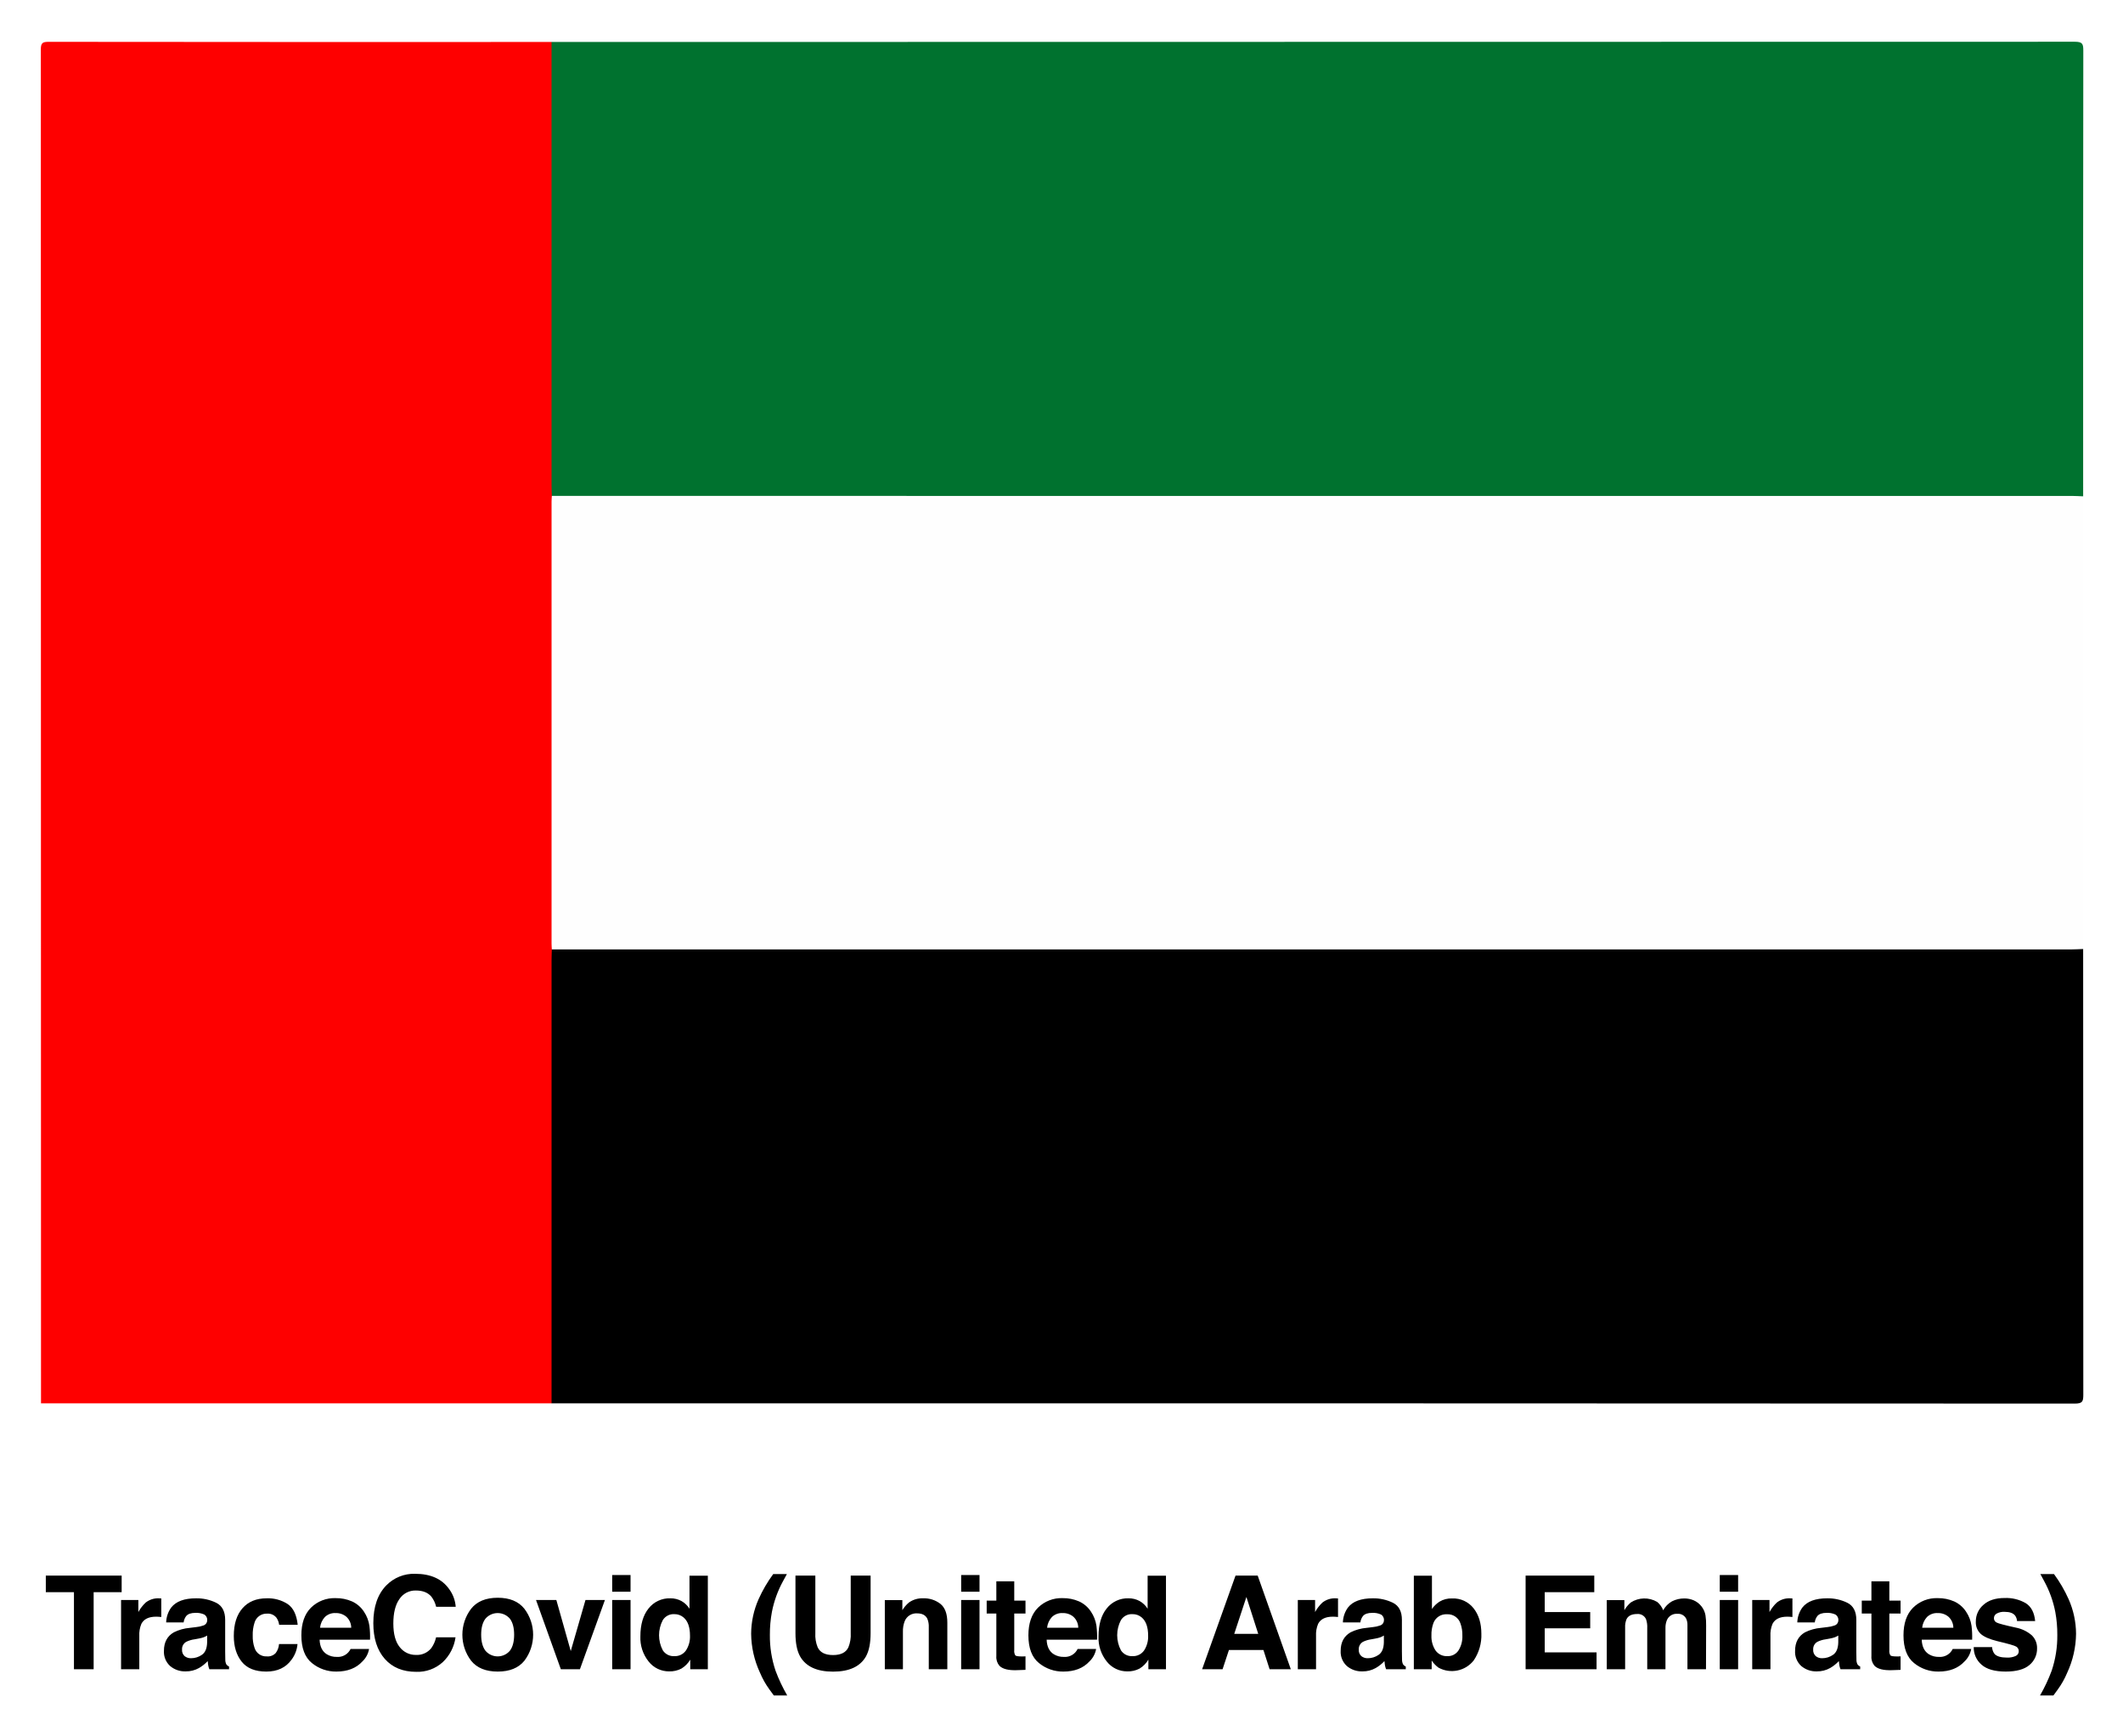
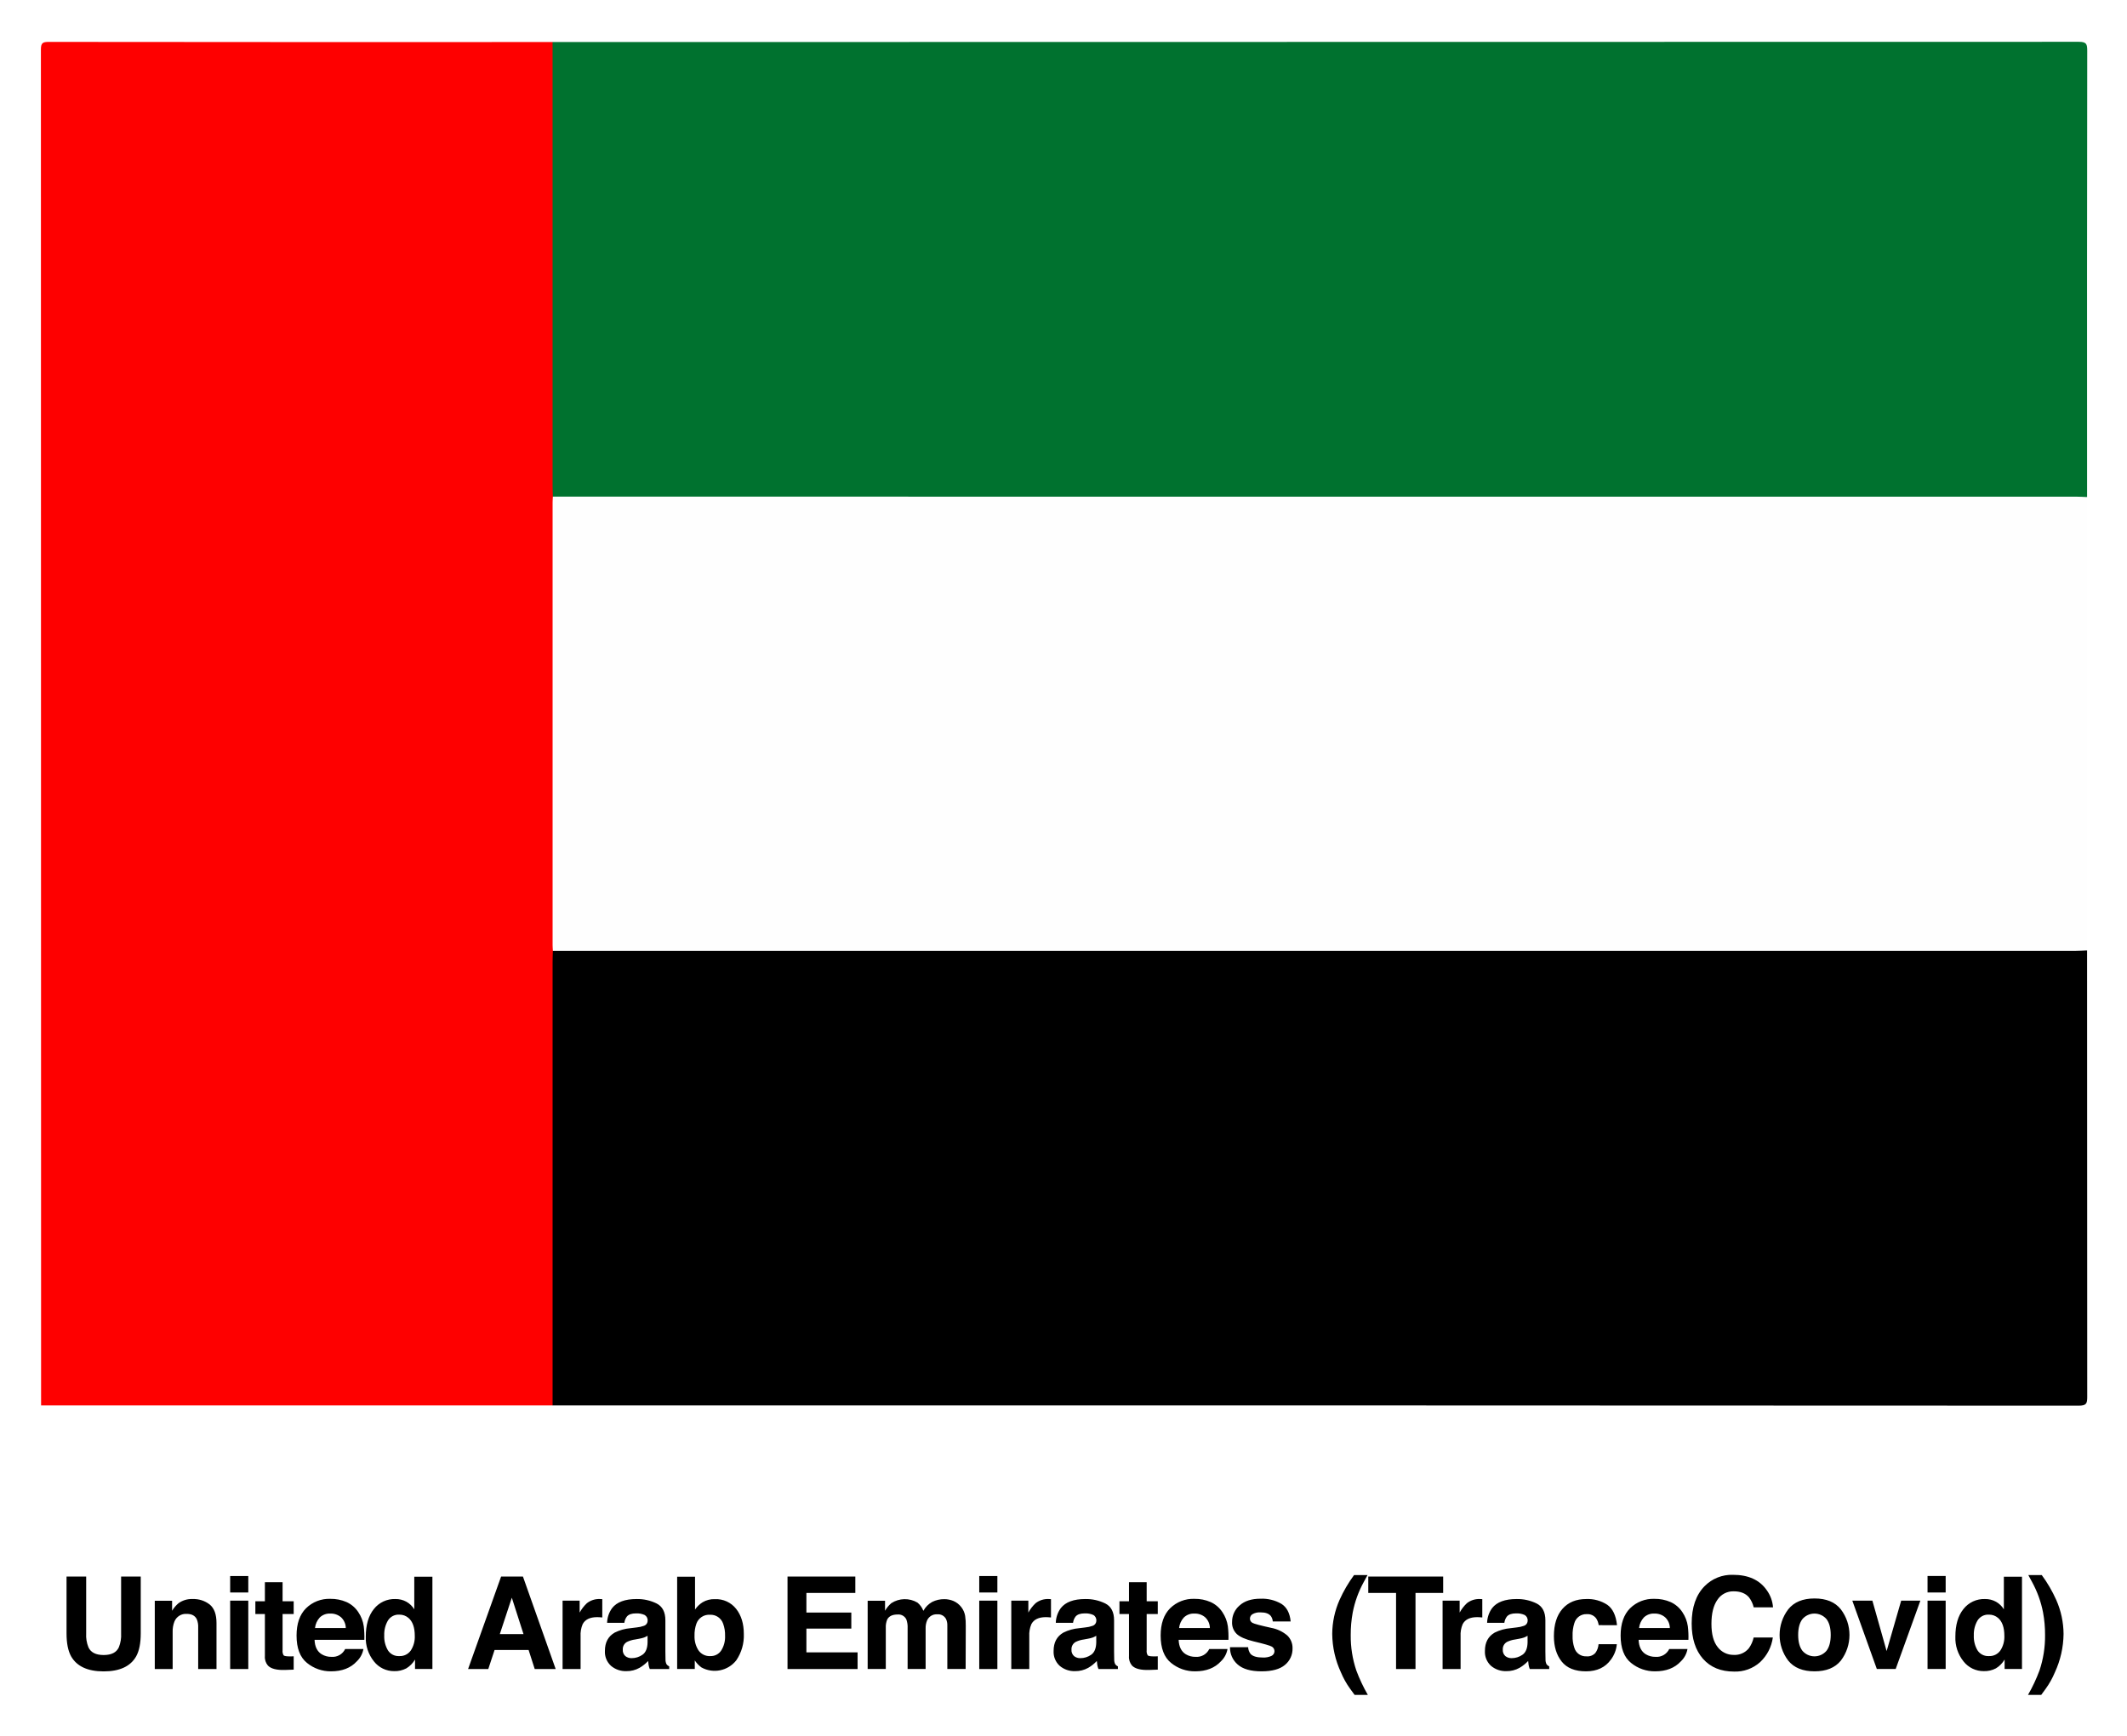
- <svg xmlns="http://www.w3.org/2000/svg" role="img" viewBox="-17.99 -18.99 935.48 764.48">
-   <path d="M35.617 675.179v7.305H23.273v33.952h-8.677v-33.952H2.197v-7.305zm16.774 10.034c.102.01.331.023.686.042v8.173q-.756-.084-1.344-.112c-.392-.018-.709-.027-.951-.027q-4.815 0-6.466 3.135a12.188 12.188 0 0 0-.924 5.43v14.583h-8.033v-30.509h7.613v5.317a16.873 16.873 0 0 1 3.219-4.17 8.765 8.765 0 0 1 5.822-1.876q.223 0.0.378.015zm16.011 12.665a12.645 12.645 0 0 0 3.186-.699 2.4 2.4 0 0 0 1.721-2.268 2.681 2.681 0 0 0-1.319-2.589 8.344 8.344 0 0 0-3.873-.714q-2.865 0-4.058 1.399a5.776 5.776 0 0 0-1.135 2.799H55.227a11.673 11.673 0 0 1 2.249-6.577q3.176-4.031 10.907-4.031a19.458 19.458 0 0 1 8.939 1.987q3.907 1.988 3.907 7.502v13.995q0 1.455.056 3.526a4.433 4.433 0 0 0 .477 2.127 2.845 2.845 0 0 0 1.175.924v1.176h-8.677a8.955 8.955 0 0 1-.504-1.735q-.141-.812-.224-1.848a16.444 16.444 0 0 1-3.829 3.051 11.566 11.566 0 0 1-5.855 1.483 10.107 10.107 0 0 1-6.884-2.364 8.412 8.412 0 0 1-2.717-6.704q0-5.626 4.37-8.145a19.522 19.522 0 0 1 7.05-1.96zm4.878 3.723a8.773 8.773 0 0 1-1.547.77 13.059 13.059 0 0 1-2.142.546l-1.816.336a11.96 11.96 0 0 0-3.667 1.092 3.644 3.644 0 0 0-1.884 3.387A3.538 3.538 0 0 0 63.375 710.684a4.378 4.378 0 0 0 2.8.91 8.337 8.337 0 0 0 4.817-1.512q2.203-1.512 2.288-5.515zm31.734-4.73a7.064 7.064 0 0 0-1.149-3.078 4.83 4.83 0 0 0-4.181-1.848 5.502 5.502 0 0 0-5.527 4.003 16.591 16.591 0 0 0-.786 5.639 15.259 15.259 0 0 0 .786 5.389 5.333 5.333 0 0 0 5.387 3.807 4.759 4.759 0 0 0 3.984-1.511 7.512 7.512 0 0 0 1.431-3.919h8.146a13.352 13.352 0 0 1-2.634 6.886q-3.756 5.234-11.123 5.233-7.37 0-10.843-4.366-3.475-4.367-3.475-11.322 0-7.85 3.838-12.217 3.839-4.367 10.592-4.367a15.965 15.965 0 0 1 9.399 2.575q3.656 2.577 4.329 9.097zm32.08-10.326a12.419 12.419 0 0 1 5.272 4.514 15.003 15.003 0 0 1 2.431 6.308 39.011 39.011 0 0 1 .263 6.055h-22.221q.186 4.591 3.19 6.438a8.101 8.101 0 0 0 4.398 1.148 6.194 6.194 0 0 0 6.071-3.499h8.145a9.96 9.96 0 0 1-2.958 5.514q-4.099 4.45-11.478 4.45a16.635 16.635 0 0 1-10.747-3.753q-4.655-3.754-4.655-12.215 0-7.928 4.203-12.158a14.711 14.711 0 0 1 10.91-4.23 17.385 17.385 0 0 1 7.175 1.43zm-11.934 6.892a8.284 8.284 0 0 0-2.125 4.723h13.743a6.659 6.659 0 0 0-2.125-4.821 6.997 6.997 0 0 0-4.731-1.645 6.325 6.325 0 0 0-4.762 1.743zm27.085-13.947a16.985 16.985 0 0 1 12.683-5.094q10.301 0 15.063 6.83a14.88 14.88 0 0 1 2.824 7.696h-8.621a11.725 11.725 0 0 0-2.111-4.478q-2.303-2.688-6.827-2.688a8.413 8.413 0 0 0-7.267 3.793q-2.66 3.792-2.66 10.734t2.807 10.397a8.794 8.794 0 0 0 7.132 3.457 8.08 8.08 0 0 0 6.764-2.967 13.037 13.037 0 0 0 2.136-4.786h8.564a18.583 18.583 0 0 1-5.662 10.972 16.48 16.48 0 0 1-11.672 4.227q-8.805 0-13.846-5.71-5.039-5.738-5.039-15.73 0-10.803 5.732-16.654zm60.822 33.215q-3.863 4.768-11.729 4.768-7.865 0-11.728-4.768a18.93 18.93 0 0 1 0-22.918q3.863-4.838 11.728-4.838 7.865 0 11.729 4.838a18.93 18.93 0 0 1 0 22.918zm-6.382-4.409q1.875-2.487 1.875-7.071 0-4.584-1.875-7.057a7.09 7.09 0 0 0-10.763 0q-1.89 2.473-1.889 7.057 0 4.585 1.889 7.071a7.065 7.065 0 0 0 10.763 0zm33.316-22.367h8.565l-11.018 30.509h-8.411l-10.94-30.509h8.957l6.354 22.504zm19.853-3.639h-8.089v-7.361h8.089zm-8.089 3.639h8.089v30.509h-8.089zm30.56.489a9.69 9.69 0 0 1 3.498 3.373v-14.555h8.089v41.201h-7.753v-4.227a11.239 11.239 0 0 1-3.891 3.946 10.919 10.919 0 0 1-5.43 1.231 11.338 11.338 0 0 1-8.999-4.324 16.603 16.603 0 0 1-3.652-11.098q0-7.809 3.597-12.288a11.701 11.701 0 0 1 9.614-4.479 9.845 9.845 0 0 1 4.927 1.218zm1.959 21.734a11.127 11.127 0 0 0 1.764-6.521q0-5.597-2.827-8.005a6.085 6.085 0 0 0-4.031-1.456 5.603 5.603 0 0 0-5.136 2.646 14.257 14.257 0 0 0 .028 13.323 5.633 5.633 0 0 0 5.052 2.533 5.89 5.89 0 0 0 5.15-2.52zm31.98-22.56a59.994 59.994 0 0 1 6.466-11.084H328.75l-1.707 3.135a46.689 46.689 0 0 0-4.898 13.547 53.637 53.637 0 0 0-.896 10.133 47.856 47.856 0 0 0 2.491 15.758 71.888 71.888 0 0 0 5.15 10.916h-5.906l-1.987-2.715a36.411 36.411 0 0 1-4.114-7.333 41.769 41.769 0 0 1-3.891-17.13 38.004 38.004 0 0 1 3.274-15.227zm16.257-10.412h8.761v25.339a14.328 14.328 0 0 0 1.005 6.208q1.56 3.469 6.805 3.468 5.215 0 6.777-3.468a14.345 14.345 0 0 0 1.004-6.208v-25.339h8.761v25.358q0 6.579-2.04 10.244-3.8 6.718-14.502 6.718t-14.53-6.718q-2.041-3.667-2.04-10.244zm63.922 12.497q2.997 2.477 2.997 8.215v20.545h-8.174v-18.558a8.526 8.526 0 0 0-.639-3.694q-1.167-2.351-4.445-2.352a5.509 5.509 0 0 0-5.529 3.443 11.905 11.905 0 0 0-.778 4.646v16.514h-7.978v-30.453h7.726v4.45a13.522 13.522 0 0 1 2.898-3.387 10.044 10.044 0 0 1 6.216-1.848 11.694 11.694 0 0 1 7.706 2.478zm17.183-5.388h-8.089v-7.361h8.089zm-8.089 3.639h8.089v30.509h-8.089zm11.246 5.962v-5.683h4.254v-8.509h7.894v8.509h4.954v5.683h-4.954v16.122a3.63 3.63 0 0 0 .476 2.337q.476.461 2.911.462c.242 0 .499-.004.77-.014s.536-.023.798-.042v5.962l-3.778.14q-5.654.195-7.726-1.959a5.834 5.834 0 0 1-1.344-4.227V691.889zm40.672-5.345a12.419 12.419 0 0 1 5.272 4.514 15.003 15.003 0 0 1 2.431 6.308 39.012 39.012 0 0 1 .263 6.055h-22.221q.186 4.591 3.19 6.438a8.101 8.101 0 0 0 4.398 1.148 6.194 6.194 0 0 0 6.071-3.499h8.145a9.96 9.96 0 0 1-2.958 5.514q-4.099 4.45-11.478 4.45a16.635 16.635 0 0 1-10.747-3.753q-4.655-3.754-4.655-12.215 0-7.928 4.203-12.158a14.711 14.711 0 0 1 10.91-4.23 17.385 17.385 0 0 1 7.175 1.43zm-11.934 6.892a8.283 8.283 0 0 0-2.125 4.723h13.743a6.659 6.659 0 0 0-2.125-4.821 6.997 6.997 0 0 0-4.731-1.645 6.325 6.325 0 0 0-4.762 1.743zm38.679-7.02a9.69 9.69 0 0 1 3.498 3.373v-14.555h8.089v41.201h-7.753v-4.227a11.239 11.239 0 0 1-3.891 3.946 10.919 10.919 0 0 1-5.43 1.231 11.338 11.338 0 0 1-8.999-4.324 16.603 16.603 0 0 1-3.652-11.098q0-7.809 3.597-12.288a11.701 11.701 0 0 1 9.614-4.479 9.845 9.845 0 0 1 4.927 1.218zm1.959 21.734a11.127 11.127 0 0 0 1.764-6.521q0-5.597-2.827-8.005a6.085 6.085 0 0 0-4.031-1.456 5.603 5.603 0 0 0-5.136 2.646 14.257 14.257 0 0 0 .028 13.323 5.633 5.633 0 0 0 5.052 2.533 5.89 5.89 0 0 0 5.15-2.52zm40.28-32.972h9.755L550.793 716.436h-9.349l-2.723-8.481h-15.193l-2.797 8.481h-9.018zm-.568 25.666h10.566l-5.212-16.233zm45.039-15.632c.102.01.331.023.686.042v8.173q-.756-.084-1.344-.112c-.392-.018-.709-.027-.951-.027q-4.815 0-6.466 3.135a12.188 12.188 0 0 0-.924 5.43v14.583h-8.033v-30.509h7.613v5.317a16.873 16.873 0 0 1 3.219-4.17 8.765 8.765 0 0 1 5.822-1.876q.223 0.0.378.015zm16.011 12.665a12.645 12.645 0 0 0 3.186-.699 2.4 2.4 0 0 0 1.721-2.268 2.681 2.681 0 0 0-1.319-2.589 8.344 8.344 0 0 0-3.873-.714q-2.865 0-4.058 1.399a5.776 5.776 0 0 0-1.135 2.799h-7.697a11.673 11.673 0 0 1 2.249-6.577q3.176-4.031 10.907-4.031a19.458 19.458 0 0 1 8.939 1.987q3.907 1.988 3.907 7.502v13.995q0 1.455.056 3.526a4.433 4.433 0 0 0 .477 2.127 2.845 2.845 0 0 0 1.175.924v1.176h-8.677a8.956 8.956 0 0 1-.504-1.735q-.141-.812-.224-1.848a16.444 16.444 0 0 1-3.829 3.051 11.566 11.566 0 0 1-5.855 1.483 10.107 10.107 0 0 1-6.884-2.364 8.412 8.412 0 0 1-2.717-6.704q0-5.626 4.37-8.145a19.522 19.522 0 0 1 7.05-1.96zm4.878 3.723a8.774 8.774 0 0 1-1.547.77 13.059 13.059 0 0 1-2.142.546l-1.816.336a11.96 11.96 0 0 0-3.667 1.092 3.644 3.644 0 0 0-1.884 3.387 3.538 3.538 0 0 0 1.15 2.953 4.378 4.378 0 0 0 2.8.91 8.337 8.337 0 0 0 4.817-1.512q2.203-1.512 2.288-5.515zm39.536-12.008q3.422 4.339 3.423 11.196a19.618 19.618 0 0 1-3.376 11.784 12.256 12.256 0 0 1-15.53 3.162 12.151 12.151 0 0 1-2.982-3.135v3.835h-7.865v-41.201h7.978v14.667a11.662 11.662 0 0 1 3.353-3.247 10.007 10.007 0 0 1 5.521-1.399 11.405 11.405 0 0 1 9.48 4.338zm-6.668 18.586a11.306 11.306 0 0 0 1.722-6.55 14.655 14.655 0 0 0-.847-5.374 5.895 5.895 0 0 0-5.927-4.03 5.984 5.984 0 0 0-6.011 3.946 14.702 14.702 0 0 0-.847 5.43 11.3 11.3 0 0 0 1.75 6.494 6.006 6.006 0 0 0 5.333 2.575 5.533 5.533 0 0 0 4.826-2.491zm59.846-25.695h-21.833v8.761h20.041v7.166h-20.041v10.608h22.84v7.417h-31.265v-41.257h30.258zm43.715 3.555a8.884 8.884 0 0 1 3.555 2.743 8.767 8.767 0 0 1 1.735 3.919 27.082 27.082 0 0 1 .28 4.506l-.057 19.229h-8.173v-19.425a6.381 6.381 0 0 0-.56-2.855 3.978 3.978 0 0 0-3.919-2.127 4.585 4.585 0 0 0-4.562 2.743 8.624 8.624 0 0 0-.644 3.499v18.165h-8.033v-18.165a10.209 10.209 0 0 0-.56-3.947 3.908 3.908 0 0 0-3.946-2.211q-3.416 0-4.591 2.211a8.514 8.514 0 0 0-.644 3.751v18.361h-8.089v-30.453h7.753v4.45a12.848 12.848 0 0 1 2.799-3.387 11.077 11.077 0 0 1 11.672-.252 8.949 8.949 0 0 1 2.631 3.667 10.139 10.139 0 0 1 3.891-3.946 11.872 11.872 0 0 1 5.486-1.26 10.639 10.639 0 0 1 3.975.783zm19.671-3.75h-8.089v-7.361h8.089zm-8.089 3.639h8.089v30.509h-8.089zm31.33-.714c.102.01.331.023.686.042v8.173q-.756-.084-1.344-.112c-.392-.018-.709-.027-.951-.027q-4.815 0-6.466 3.135a12.188 12.188 0 0 0-.924 5.43v14.583h-8.033v-30.509h7.613v5.317a16.873 16.873 0 0 1 3.219-4.17 8.765 8.765 0 0 1 5.822-1.876q.223 0.0.378.015zm16.01 12.665a12.645 12.645 0 0 0 3.186-.699 2.401 2.401 0 0 0 1.721-2.268 2.681 2.681 0 0 0-1.319-2.589 8.344 8.344 0 0 0-3.873-.714q-2.865 0-4.058 1.399a5.776 5.776 0 0 0-1.135 2.799h-7.697a11.673 11.673 0 0 1 2.249-6.577q3.176-4.031 10.907-4.031a19.458 19.458 0 0 1 8.939 1.987q3.907 1.988 3.907 7.502v13.995q0 1.455.056 3.526a4.433 4.433 0 0 0 .477 2.127 2.845 2.845 0 0 0 1.175.924v1.176h-8.677a8.955 8.955 0 0 1-.504-1.735q-.141-.812-.224-1.848a16.444 16.444 0 0 1-3.829 3.051 11.566 11.566 0 0 1-5.855 1.483 10.107 10.107 0 0 1-6.884-2.364 8.412 8.412 0 0 1-2.717-6.704q0-5.626 4.37-8.145a19.522 19.522 0 0 1 7.05-1.96zm4.878 3.723a8.774 8.774 0 0 1-1.547.77 13.058 13.058 0 0 1-2.142.546l-1.816.336a11.96 11.96 0 0 0-3.667 1.092 3.644 3.644 0 0 0-1.884 3.387 3.538 3.538 0 0 0 1.15 2.953 4.378 4.378 0 0 0 2.8.91 8.337 8.337 0 0 0 4.817-1.512q2.203-1.512 2.288-5.515zm10.352-9.712v-5.683h4.254v-8.509h7.894v8.509h4.954v5.683h-4.954v16.122a3.629 3.629 0 0 0 .476 2.337q.476.461 2.911.462c.242 0 .499-.004.77-.014s.536-.023.798-.042v5.962l-3.778.14q-5.654.195-7.726-1.959a5.834 5.834 0 0 1-1.344-4.227V691.889zm40.672-5.345a12.42 12.42 0 0 1 5.272 4.514 15.003 15.003 0 0 1 2.431 6.308 39.011 39.011 0 0 1 .263 6.055h-22.221q.186 4.591 3.19 6.438a8.101 8.101 0 0 0 4.398 1.148 6.194 6.194 0 0 0 6.071-3.499h8.145a9.96 9.96 0 0 1-2.958 5.514q-4.099 4.45-11.478 4.45a16.635 16.635 0 0 1-10.747-3.753q-4.655-3.754-4.655-12.215 0-7.928 4.203-12.158a14.711 14.711 0 0 1 10.91-4.23 17.385 17.385 0 0 1 7.175 1.43zm-11.934 6.892a8.283 8.283 0 0 0-2.125 4.723h13.743a6.658 6.658 0 0 0-2.125-4.821 6.997 6.997 0 0 0-4.731-1.645 6.325 6.325 0 0 0-4.762 1.743zm28.686 13.26a5.318 5.318 0 0 0 1.097 3.022q1.491 1.595 5.513 1.596a8.435 8.435 0 0 0 3.755-.7 2.241 2.241 0 0 0 1.392-2.099 2.265 2.265 0 0 0-1.121-2.044q-1.122-.699-8.346-2.406-5.2-1.288-7.327-3.22a6.977 6.977 0 0 1-2.127-5.485 9.507 9.507 0 0 1 3.323-7.264q3.325-3.037 9.355-3.037a17.194 17.194 0 0 1 9.326 2.281q3.604 2.282 4.138 7.879h-7.978a4.723 4.723 0 0 0-.869-2.435q-1.32-1.623-4.491-1.624a6.467 6.467 0 0 0-3.719.812 2.334 2.334 0 0 0-1.109 1.903 2.083 2.083 0 0 0 1.18 1.987q1.178.643 8.328 2.211a15.273 15.273 0 0 1 7.146 3.387 7.69 7.69 0 0 1 2.352 5.738 9.266 9.266 0 0 1-3.38 7.403q-3.379 2.868-10.447 2.868-7.208 0-10.644-3.036a9.869 9.869 0 0 1-3.436-7.739zm33.729-21.105a38.062 38.062 0 0 1 3.269 15.227 41.82 41.82 0 0 1-3.884 17.13 36.442 36.442 0 0 1-4.107 7.333l-1.983 2.715h-5.896a72.034 72.034 0 0 0 5.131-10.916 48.011 48.011 0 0 0 2.482-15.758 53.808 53.808 0 0 0-.893-10.133 46.816 46.816 0 0 0-4.88-13.547l-1.701-3.135h6.007a60 60 0 0 1 6.455 11.084z" />
+ <svg xmlns="http://www.w3.org/2000/svg" role="img" viewBox="-17.99 -18.99 935.48 763.48">
  <path fill="#00722f" d="M225.044-.494q335.614 0 671.227-.101c3.404-.002 3.732.99 3.729 3.934q-.13 98.175-.067 196.35a5.059 5.059 0 0 1-4.054 1.563c-1.624.01-3.248.034-4.873.034q-328.735.001-657.47-.032c-2.931-0-6.034.74-8.736-1.187-1.828-1.984-1.322-4.465-1.326-6.781q-.068-39.294-.027-78.588-0-54.076.026-108.151c.003-2.424-.612-5.068 1.57-7.041z" />
  <path d="M899.933 399.122q0 98.175.067 196.35c.004 2.944-.325 3.935-3.729 3.934q-335.613-.167-671.227-.101c-1.877-1.613-1.573-3.831-1.578-5.925-.039-15.234-.018-30.468-.018-45.701q-.001-70.8.027-141.599c.002-2.441-.561-5.041 1.19-7.224a6.007 6.007 0 0 1 4.187-1.295c1.624-.028 3.247-.036 4.871-.036q328.643-.002 657.285.045c3.006.001 6.315-1.02 8.924 1.552z" />
  <path fill="#fe0000" d="M225.169 399.306c-.041 1.621-.119 3.243-.119 4.864q-.009 97.567-.005 195.134H.081v-3.292Q.081 299.405 0 2.798C-.001-.192.874-.558 3.535-.556q110.755.115 221.509.061 0 97.566.005 195.132c0 1.621.078 3.242.119 4.862 1.771 1.832 1.456 4.159 1.459 6.381q.04 32.049.014 64.097.001 61.099-.02 122.197c-.002 2.448.506 5.056-1.453 7.13z" />
  <path fill="#fefefe" d="M225.169 399.306c-.042-.87-.12-1.74-.12-2.611q-.009-97.292 0-194.585c0-.87.078-1.74.12-2.611q334.955.001 669.91.009c1.618 0 3.236.117 4.854.179v199.433c-1.618.062-3.235.177-4.853.177q-334.956.012-669.911.008z" />
+   <path d="M11.275 674.6h8.635v24.974a14.126 14.126 0 0 0 .989 6.118q1.538 3.419 6.707 3.419 5.14 0 6.68-3.419a14.14 14.14 0 0 0 .989-6.118V674.6h8.635v24.993q0 6.483-2.011 10.097-3.746 6.621-14.293 6.62-10.548 0-14.321-6.62-2.01-3.614-2.01-10.097zm63 12.317q2.953 2.44 2.953 8.097v20.248h-8.055v-18.29a8.404 8.404 0 0 0-.63-3.642q-1.151-2.317-4.382-2.316a5.43 5.43 0 0 0-5.449 3.393 11.719 11.719 0 0 0-.768 4.579v16.276H50.084V685.248h7.613v4.386a13.322 13.322 0 0 1 2.857-3.338 9.898 9.898 0 0 1 6.126-1.82 11.523 11.523 0 0 1 7.595 2.441zM91.21 681.607h-7.973v-7.256H91.21zm-7.973 3.586H91.21v30.069h-7.973zm11.084 5.876v-5.6h4.193v-8.387h7.779v8.387h4.883v5.6h-4.883v15.89a3.581 3.581 0 0 0 .469 2.304q.469.456 2.869.455c.239 0 .492-.004.759-.014q.4-.013.786-.041v5.875l-3.724.139q-5.574.192-7.614-1.932a5.746 5.746 0 0 1-1.324-4.165v-18.511zm40.085-5.267a12.225 12.225 0 0 1 5.196 4.448 14.787 14.787 0 0 1 2.396 6.216 38.494 38.494 0 0 1 .259 5.968h-21.9q.183 4.525 3.145 6.346a7.989 7.989 0 0 0 4.335 1.131 6.109 6.109 0 0 0 5.983-3.448h8.027a9.82 9.82 0 0 1-2.915 5.435q-4.04 4.386-11.312 4.386a16.395 16.395 0 0 1-10.592-3.699q-4.588-3.7-4.588-12.039 0-7.812 4.142-11.982a14.497 14.497 0 0 1 10.753-4.169 17.112 17.112 0 0 1 7.071 1.409zm-11.762 6.792a8.169 8.169 0 0 0-2.094 4.654h13.545a6.562 6.562 0 0 0-2.095-4.752 6.892 6.892 0 0 0-4.663-1.621 6.237 6.237 0 0 0-4.693 1.719zm38.122-6.919a9.558 9.558 0 0 1 3.448 3.324v-14.345h7.973v40.607h-7.642v-4.166a11.096 11.096 0 0 1-3.835 3.891 10.773 10.773 0 0 1-5.352 1.213 11.173 11.173 0 0 1-8.869-4.262 16.365 16.365 0 0 1-3.6-10.938q0-7.698 3.545-12.111a11.533 11.533 0 0 1 9.476-4.413 9.704 9.704 0 0 1 4.856 1.199zm1.931 21.421a10.96 10.96 0 0 0 1.738-6.427q0-5.518-2.786-7.891a5.999 5.999 0 0 0-3.973-1.434 5.522 5.522 0 0 0-5.062 2.606 12.085 12.085 0 0 0-1.613 6.469 11.964 11.964 0 0 0 1.642 6.662 5.551 5.551 0 0 0 4.979 2.497 5.805 5.805 0 0 0 5.076-2.483zM202.398 674.6h9.613l14.387 40.662h-9.214L214.5 706.904h-14.975l-2.756 8.358h-8.888zm-.561 25.297H212.251l-5.137-16.001zm44.39-15.407c.101.009.326.023.676.041v8.056q-.746-.083-1.324-.11-.58-.028-.938-.028-4.745 0-6.372 3.09a12.018 12.018 0 0 0-.91 5.353v14.372h-7.918v-30.069h7.504v5.241a16.671 16.671 0 0 1 3.172-4.11 8.641 8.641 0 0 1 5.738-1.848c.147-0.0.271.004.373.014zm15.779 12.482a12.448 12.448 0 0 0 3.141-.689 2.365 2.365 0 0 0 1.695-2.234 2.641 2.641 0 0 0-1.301-2.552 8.217 8.217 0 0 0-3.816-.703q-2.824 0-3.999 1.379a5.679 5.679 0 0 0-1.118 2.759h-7.587a11.507 11.507 0 0 1 2.217-6.483q3.13-3.971 10.75-3.972a19.17 19.17 0 0 1 8.811 1.958q3.851 1.96 3.851 7.394v13.793q0 1.436.056 3.476a4.359 4.359 0 0 0 .469 2.097 2.815 2.815 0 0 0 1.158.911v1.158h-8.552a8.721 8.721 0 0 1-.496-1.71q-.139-.8-.221-1.821a16.219 16.219 0 0 1-3.773 3.007 11.407 11.407 0 0 1-5.772 1.462 9.952 9.952 0 0 1-6.783-2.331 8.285 8.285 0 0 1-2.678-6.606q0-5.544 4.307-8.027a19.246 19.246 0 0 1 6.948-1.932zm4.808 3.669a8.682 8.682 0 0 1-1.523.759 12.945 12.945 0 0 1-2.111.538l-1.79.331a11.761 11.761 0 0 0-3.614 1.076 3.59 3.59 0 0 0-1.856 3.338 3.488 3.488 0 0 0 1.134 2.91 4.312 4.312 0 0 0 2.76.896 8.214 8.214 0 0 0 4.747-1.489q2.172-1.49 2.255-5.435zm38.967-11.834q3.374 4.276 3.374 11.034a19.327 19.327 0 0 1-3.328 11.614 12.08 12.08 0 0 1-15.306 3.117 11.977 11.977 0 0 1-2.939-3.09v3.779h-7.751v-40.607h7.861v14.455a11.504 11.504 0 0 1 3.305-3.199 9.858 9.858 0 0 1 5.441-1.38 11.238 11.238 0 0 1 9.343 4.276zm-6.571 18.317a11.144 11.144 0 0 0 1.696-6.455 14.457 14.457 0 0 0-.834-5.297 5.81 5.81 0 0 0-5.841-3.973 5.899 5.899 0 0 0-5.925 3.89 14.479 14.479 0 0 0-.835 5.352 11.142 11.142 0 0 0 1.725 6.4 5.922 5.922 0 0 0 5.258 2.538 5.454 5.454 0 0 0 4.756-2.455zm58.983-25.324h-21.518v8.634h19.752v7.062h-19.752v10.455h22.511v7.311h-30.814V674.6h29.821zm43.084 3.503a8.753 8.753 0 0 1 3.504 2.703 8.641 8.641 0 0 1 1.71 3.862 26.72 26.72 0 0 1 .276 4.441l-.056 18.952h-8.056v-19.145a6.283 6.283 0 0 0-.552-2.814 3.919 3.919 0 0 0-3.861-2.097 4.519 4.519 0 0 0-4.497 2.704 8.49 8.49 0 0 0-.635 3.448v17.903h-7.917v-17.903a10.048 10.048 0 0 0-.552-3.89 3.851 3.851 0 0 0-3.89-2.18q-3.366 0-4.524 2.18a8.398 8.398 0 0 0-.634 3.696v18.097h-7.973V685.248h7.642v4.386a12.646 12.646 0 0 1 2.759-3.338 10.913 10.913 0 0 1 11.503-.248 8.826 8.826 0 0 1 2.594 3.613 9.995 9.995 0 0 1 3.834-3.89 11.707 11.707 0 0 1 5.407-1.241 10.47 10.47 0 0 1 3.917.772zm19.388-3.696h-7.973v-7.256h7.973zm-7.973 3.586h7.973v30.069h-7.973zm30.878-.703c.101.009.326.023.676.041v8.056q-.746-.083-1.324-.11-.58-.028-.938-.028-4.745 0-6.372 3.09a12.018 12.018 0 0 0-.91 5.353v14.372h-7.918v-30.069h7.504v5.241a16.671 16.671 0 0 1 3.172-4.11 8.641 8.641 0 0 1 5.738-1.848c.147-0.0.272.004.373.014zm15.779 12.482a12.449 12.449 0 0 0 3.141-.689 2.365 2.365 0 0 0 1.695-2.234 2.641 2.641 0 0 0-1.301-2.552 8.217 8.217 0 0 0-3.816-.703q-2.824 0-3.999 1.379a5.678 5.678 0 0 0-1.118 2.759h-7.587a11.507 11.507 0 0 1 2.217-6.483q3.13-3.971 10.75-3.972a19.17 19.17 0 0 1 8.811 1.958q3.851 1.96 3.851 7.394v13.793q0 1.436.056 3.476a4.359 4.359 0 0 0 .469 2.097 2.815 2.815 0 0 0 1.158.911v1.158h-8.552a8.721 8.721 0 0 1-.496-1.71q-.139-.8-.221-1.821a16.219 16.219 0 0 1-3.773 3.007 11.407 11.407 0 0 1-5.772 1.462 9.952 9.952 0 0 1-6.783-2.331 8.285 8.285 0 0 1-2.678-6.606q0-5.544 4.307-8.027a19.246 19.246 0 0 1 6.948-1.932zm4.808 3.669a8.682 8.682 0 0 1-1.523.759 12.944 12.944 0 0 1-2.111.538l-1.79.331a11.761 11.761 0 0 0-3.614 1.076 3.59 3.59 0 0 0-1.856 3.338 3.488 3.488 0 0 0 1.134 2.91 4.312 4.312 0 0 0 2.76.896 8.214 8.214 0 0 0 4.747-1.489q2.172-1.49 2.255-5.435zm10.202-9.572v-5.6h4.193v-8.387h7.779v8.387h4.883v5.6h-4.883v15.89a3.581 3.581 0 0 0 .469 2.304q.469.456 2.869.455c.239 0 .492-.004.759-.014q.4-.013.786-.041v5.875l-3.724.139q-5.574.192-7.614-1.932a5.746 5.746 0 0 1-1.324-4.165v-18.511zm40.085-5.267a12.225 12.225 0 0 1 5.196 4.448 14.787 14.787 0 0 1 2.396 6.216 38.494 38.494 0 0 1 .259 5.968h-21.9q.183 4.525 3.145 6.346a7.989 7.989 0 0 0 4.335 1.131 6.109 6.109 0 0 0 5.983-3.448h8.027a9.82 9.82 0 0 1-2.915 5.435q-4.04 4.386-11.312 4.386a16.395 16.395 0 0 1-10.592-3.699q-4.588-3.7-4.588-12.039 0-7.812 4.142-11.982a14.497 14.497 0 0 1 10.753-4.169 17.112 17.112 0 0 1 7.071 1.409zm-11.762 6.792a8.169 8.169 0 0 0-2.094 4.654h13.545a6.562 6.562 0 0 0-2.095-4.752 6.892 6.892 0 0 0-4.663-1.621 6.237 6.237 0 0 0-4.693 1.719zm28.273 13.068a5.227 5.227 0 0 0 1.081 2.979q1.469 1.573 5.433 1.573a8.308 8.308 0 0 0 3.7-.69 2.31 2.31 0 0 0 .268-4.082q-1.106-.69-8.226-2.373-5.125-1.269-7.222-3.172a6.879 6.879 0 0 1-2.097-5.407 9.369 9.369 0 0 1 3.276-7.159q3.275-2.993 9.22-2.993a16.943 16.943 0 0 1 9.192 2.249q3.552 2.249 4.077 7.766h-7.861a4.652 4.652 0 0 0-.857-2.4q-1.301-1.6-4.427-1.6a6.375 6.375 0 0 0-3.665.8 2.3 2.3 0 0 0-1.093 1.876 2.051 2.051 0 0 0 1.162 1.958q1.162.636 8.209 2.18a15.059 15.059 0 0 1 7.043 3.338 7.579 7.579 0 0 1 2.317 5.655 9.13 9.13 0 0 1-3.331 7.297q-3.331 2.827-10.296 2.827-7.104 0-10.49-2.993a9.728 9.728 0 0 1-3.387-7.627zm40.21-20.801a59.116 59.116 0 0 1 6.373-10.924h5.931l-1.683 3.09a46.01 46.01 0 0 0-4.828 13.352 52.791 52.791 0 0 0-.883 9.986 47.163 47.163 0 0 0 2.456 15.531 70.857 70.857 0 0 0 5.075 10.759h-5.82l-1.959-2.676a35.907 35.907 0 0 1-4.055-7.229 41.154 41.154 0 0 1-3.835-16.883 37.459 37.459 0 0 1 3.228-15.007zM616.732 674.6v7.2h-12.166v33.462h-8.552v-33.462H583.794V674.6zm16.532 9.89c.101.009.326.023.676.041v8.056q-.746-.083-1.324-.11-.58-.028-.938-.028-4.745 0-6.372 3.09a12.018 12.018 0 0 0-.91 5.353v14.372h-7.918v-30.069h7.504v5.241a16.671 16.671 0 0 1 3.172-4.11 8.641 8.641 0 0 1 5.738-1.848c.147-0.0.272.004.373.014zM649.044 696.972a12.449 12.449 0 0 0 3.141-.689 2.365 2.365 0 0 0 1.695-2.234 2.641 2.641 0 0 0-1.301-2.552 8.217 8.217 0 0 0-3.816-.703q-2.824 0-3.999 1.379a5.678 5.678 0 0 0-1.118 2.759h-7.587a11.507 11.507 0 0 1 2.217-6.483q3.13-3.971 10.75-3.972a19.17 19.17 0 0 1 8.811 1.958q3.851 1.96 3.851 7.394v13.793q0 1.436.056 3.476a4.358 4.358 0 0 0 .469 2.097 2.815 2.815 0 0 0 1.158.911v1.158h-8.552a8.721 8.721 0 0 1-.496-1.71q-.139-.8-.221-1.821a16.219 16.219 0 0 1-3.773 3.007 11.407 11.407 0 0 1-5.772 1.462 9.952 9.952 0 0 1-6.783-2.331 8.285 8.285 0 0 1-2.678-6.606q0-5.544 4.307-8.027a19.246 19.246 0 0 1 6.948-1.932zm4.808 3.669a8.682 8.682 0 0 1-1.523.759 12.945 12.945 0 0 1-2.111.538l-1.79.331a11.761 11.761 0 0 0-3.614 1.076 3.59 3.59 0 0 0-1.856 3.338 3.488 3.488 0 0 0 1.134 2.91 4.312 4.312 0 0 0 2.76.896 8.214 8.214 0 0 0 4.747-1.489q2.172-1.49 2.255-5.435zm31.278-4.662a6.97 6.97 0 0 0-1.134-3.034 4.758 4.758 0 0 0-4.12-1.82 5.425 5.425 0 0 0-5.448 3.944 16.396 16.396 0 0 0-.773 5.559 15.072 15.072 0 0 0 .773 5.311 5.259 5.259 0 0 0 5.31 3.752 4.686 4.686 0 0 0 3.927-1.49 7.403 7.403 0 0 0 1.411-3.861h8.027a13.155 13.155 0 0 1-2.596 6.786q-3.702 5.159-10.963 5.158-7.263 0-10.687-4.304-3.425-4.302-3.424-11.159 0-7.737 3.782-12.041 3.784-4.302 10.438-4.303a15.732 15.732 0 0 1 9.265 2.537q3.604 2.539 4.267 8.966zm31.616-10.177a12.225 12.225 0 0 1 5.196 4.448 14.787 14.787 0 0 1 2.396 6.216 38.495 38.495 0 0 1 .259 5.968h-21.9q.183 4.525 3.145 6.346a7.989 7.989 0 0 0 4.335 1.131 6.109 6.109 0 0 0 5.983-3.448h8.027a9.82 9.82 0 0 1-2.915 5.435q-4.04 4.386-11.312 4.386a16.395 16.395 0 0 1-10.592-3.699q-4.588-3.7-4.588-12.039 0-7.812 4.142-11.982a14.497 14.497 0 0 1 10.753-4.169 17.112 17.112 0 0 1 7.071 1.409zm-11.762 6.792a8.169 8.169 0 0 0-2.094 4.654h13.545a6.562 6.562 0 0 0-2.095-4.752 6.892 6.892 0 0 0-4.663-1.621 6.237 6.237 0 0 0-4.693 1.719zm26.695-13.746a16.742 16.742 0 0 1 12.5-5.021q10.151 0 14.847 6.73a14.669 14.669 0 0 1 2.783 7.587h-8.496a11.586 11.586 0 0 0-2.081-4.414q-2.271-2.648-6.729-2.648a8.292 8.292 0 0 0-7.162 3.738q-2.621 3.738-2.621 10.579 0 6.842 2.767 10.248a8.667 8.667 0 0 0 7.029 3.407 7.964 7.964 0 0 0 6.665-2.924 12.834 12.834 0 0 0 2.104-4.718h8.441a18.314 18.314 0 0 1-5.581 10.814 16.246 16.246 0 0 1-11.503 4.165q-8.678 0-13.646-5.628-4.967-5.654-4.967-15.503 0-10.648 5.649-16.414zm59.945 32.735q-3.807 4.699-11.559 4.699-7.752 0-11.559-4.699a18.654 18.654 0 0 1 0-22.588q3.807-4.768 11.559-4.769 7.752 0 11.559 4.769a18.657 18.657 0 0 1 0 22.588zm-6.29-4.345q1.849-2.452 1.849-6.97t-1.849-6.955a6.986 6.986 0 0 0-10.606 0q-1.862 2.438-1.862 6.955 0 4.518 1.862 6.97a6.962 6.962 0 0 0 10.606 0zm32.837-22.046h8.441l-10.858 30.069h-8.29l-10.783-30.069h8.828l6.262 22.18zm19.566-3.586h-7.973v-7.256h7.973zm-7.973 3.586h7.973v30.069h-7.973zm30.119.482a9.558 9.558 0 0 1 3.448 3.324v-14.345h7.973v40.607h-7.642v-4.166a11.096 11.096 0 0 1-3.835 3.891 10.773 10.773 0 0 1-5.352 1.213 11.173 11.173 0 0 1-8.869-4.262 16.365 16.365 0 0 1-3.6-10.938q0-7.698 3.545-12.111a11.533 11.533 0 0 1 9.476-4.413 9.704 9.704 0 0 1 4.856 1.199zm1.931 21.421a10.96 10.96 0 0 0 1.738-6.427q0-5.518-2.786-7.891a5.999 5.999 0 0 0-3.973-1.434 5.522 5.522 0 0 0-5.062 2.606 12.085 12.085 0 0 0-1.613 6.469 11.964 11.964 0 0 0 1.642 6.662 5.551 5.551 0 0 0 4.979 2.497 5.805 5.805 0 0 0 5.076-2.483zm24.553-22.234a37.517 37.517 0 0 1 3.222 15.007 41.219 41.219 0 0 1-3.827 16.883 35.933 35.933 0 0 1-4.049 7.229l-1.955 2.676h-5.811a71.047 71.047 0 0 0 5.058-10.759 47.343 47.343 0 0 0 2.446-15.531 52.963 52.963 0 0 0-.88-9.986 46.109 46.109 0 0 0-4.81-13.352l-1.677-3.09h5.921a59.169 59.169 0 0 1 6.361 10.924z" />
</svg>
